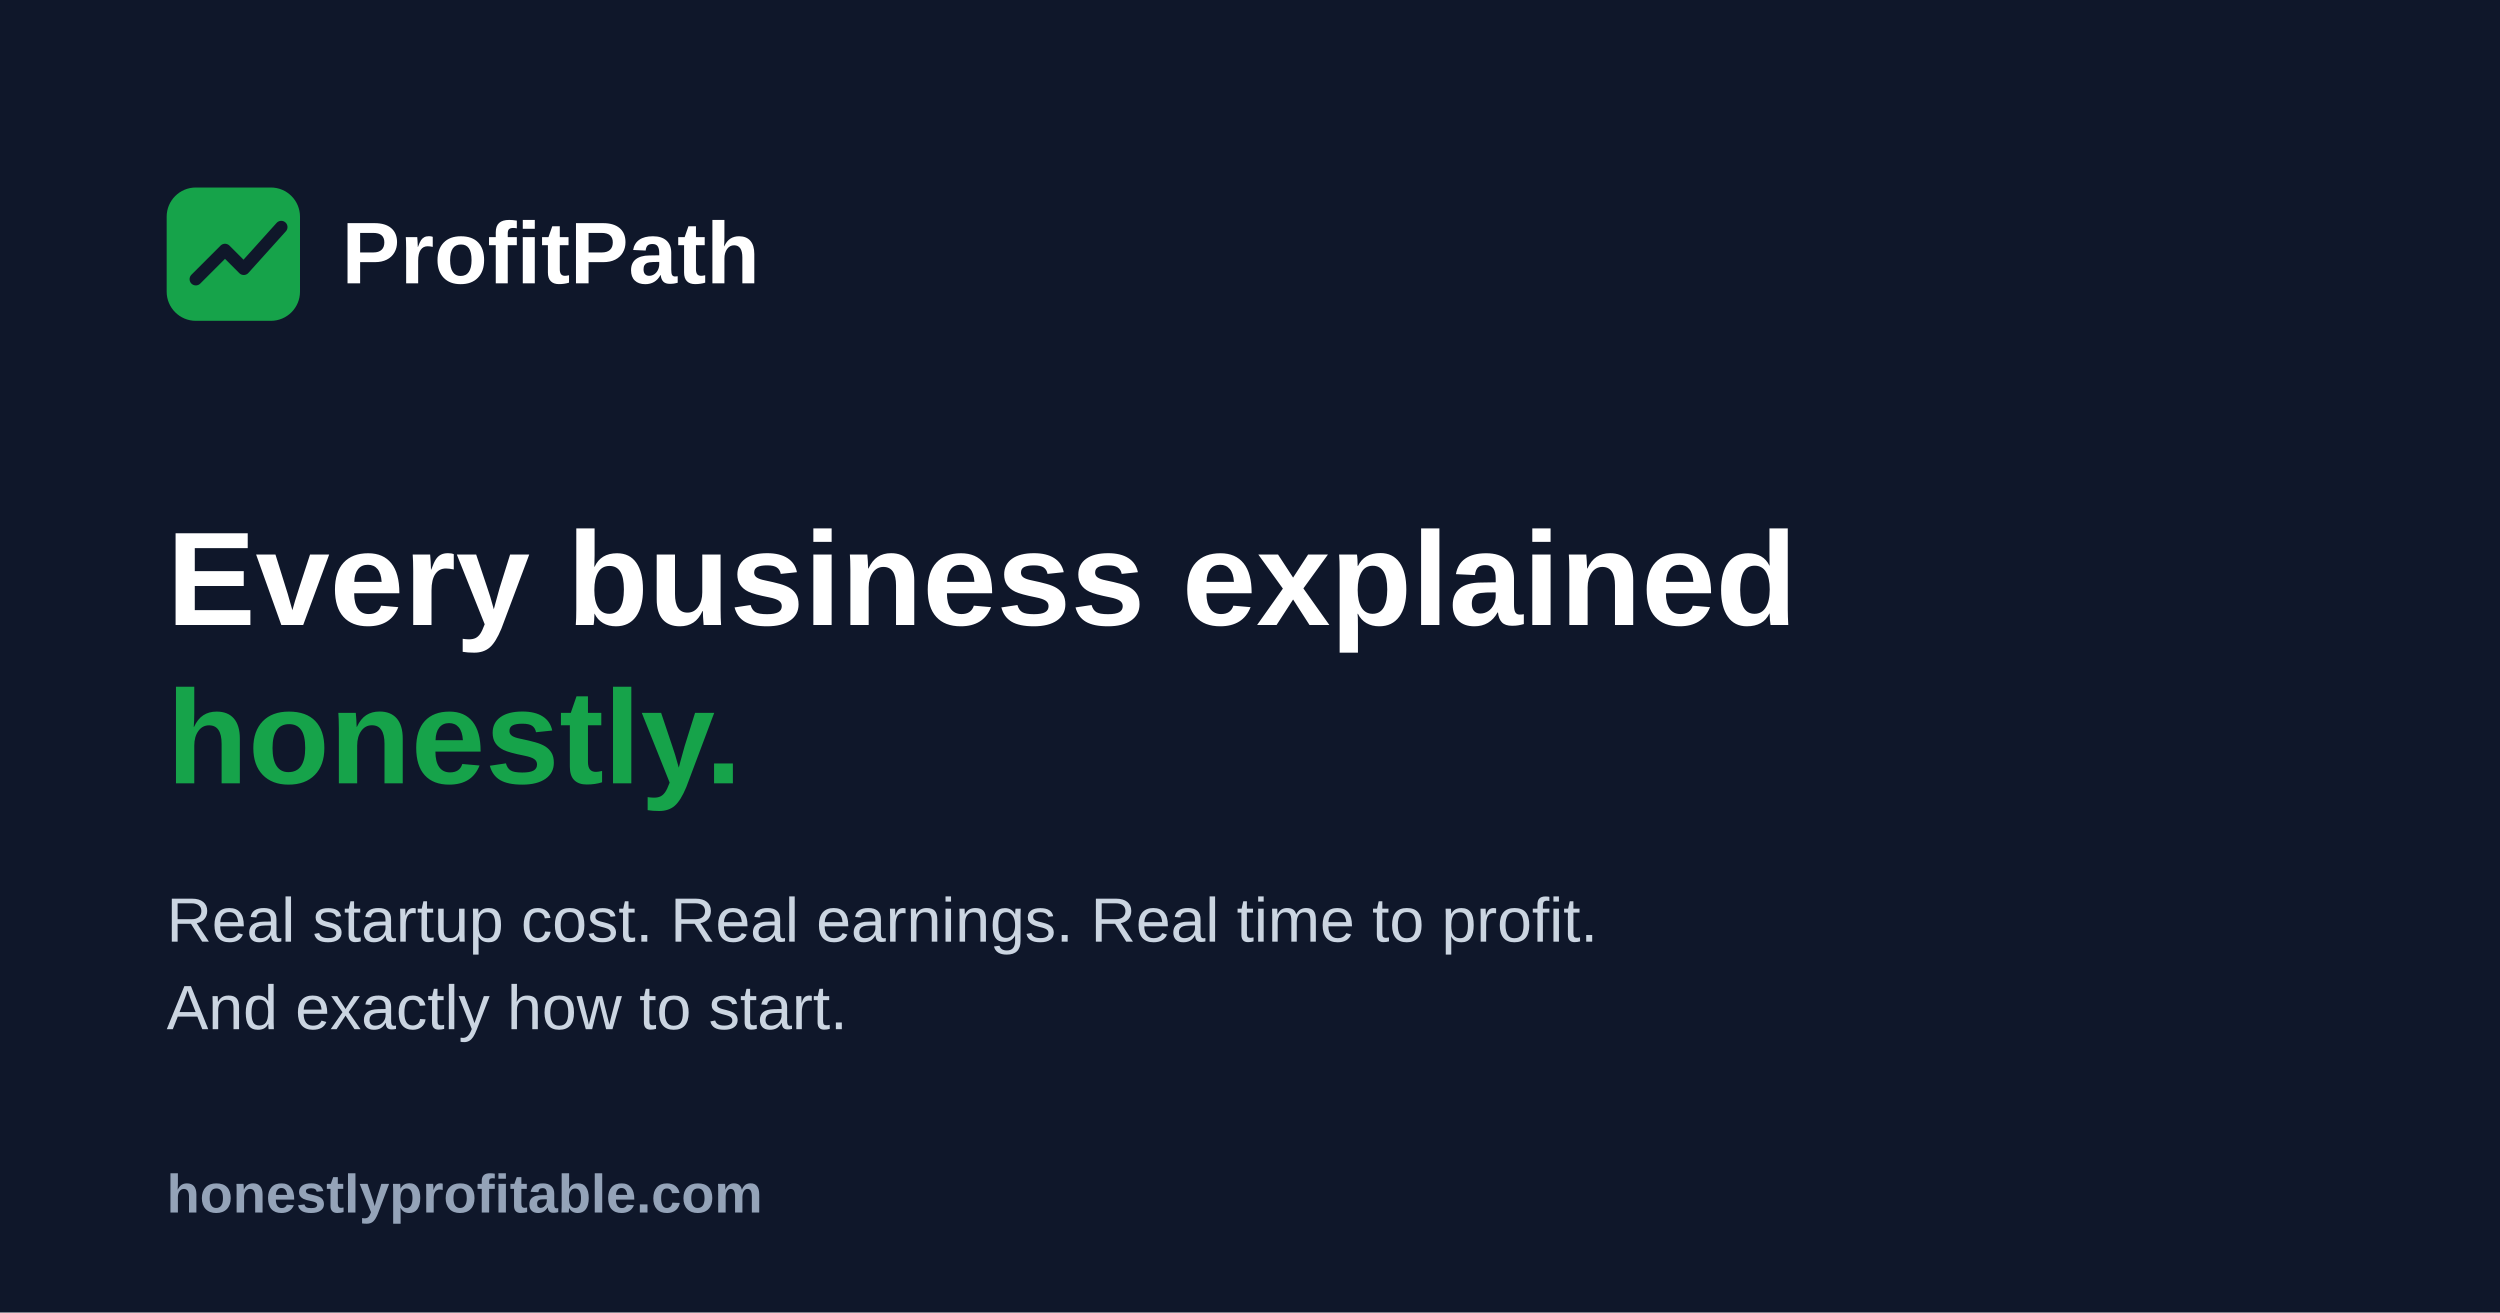
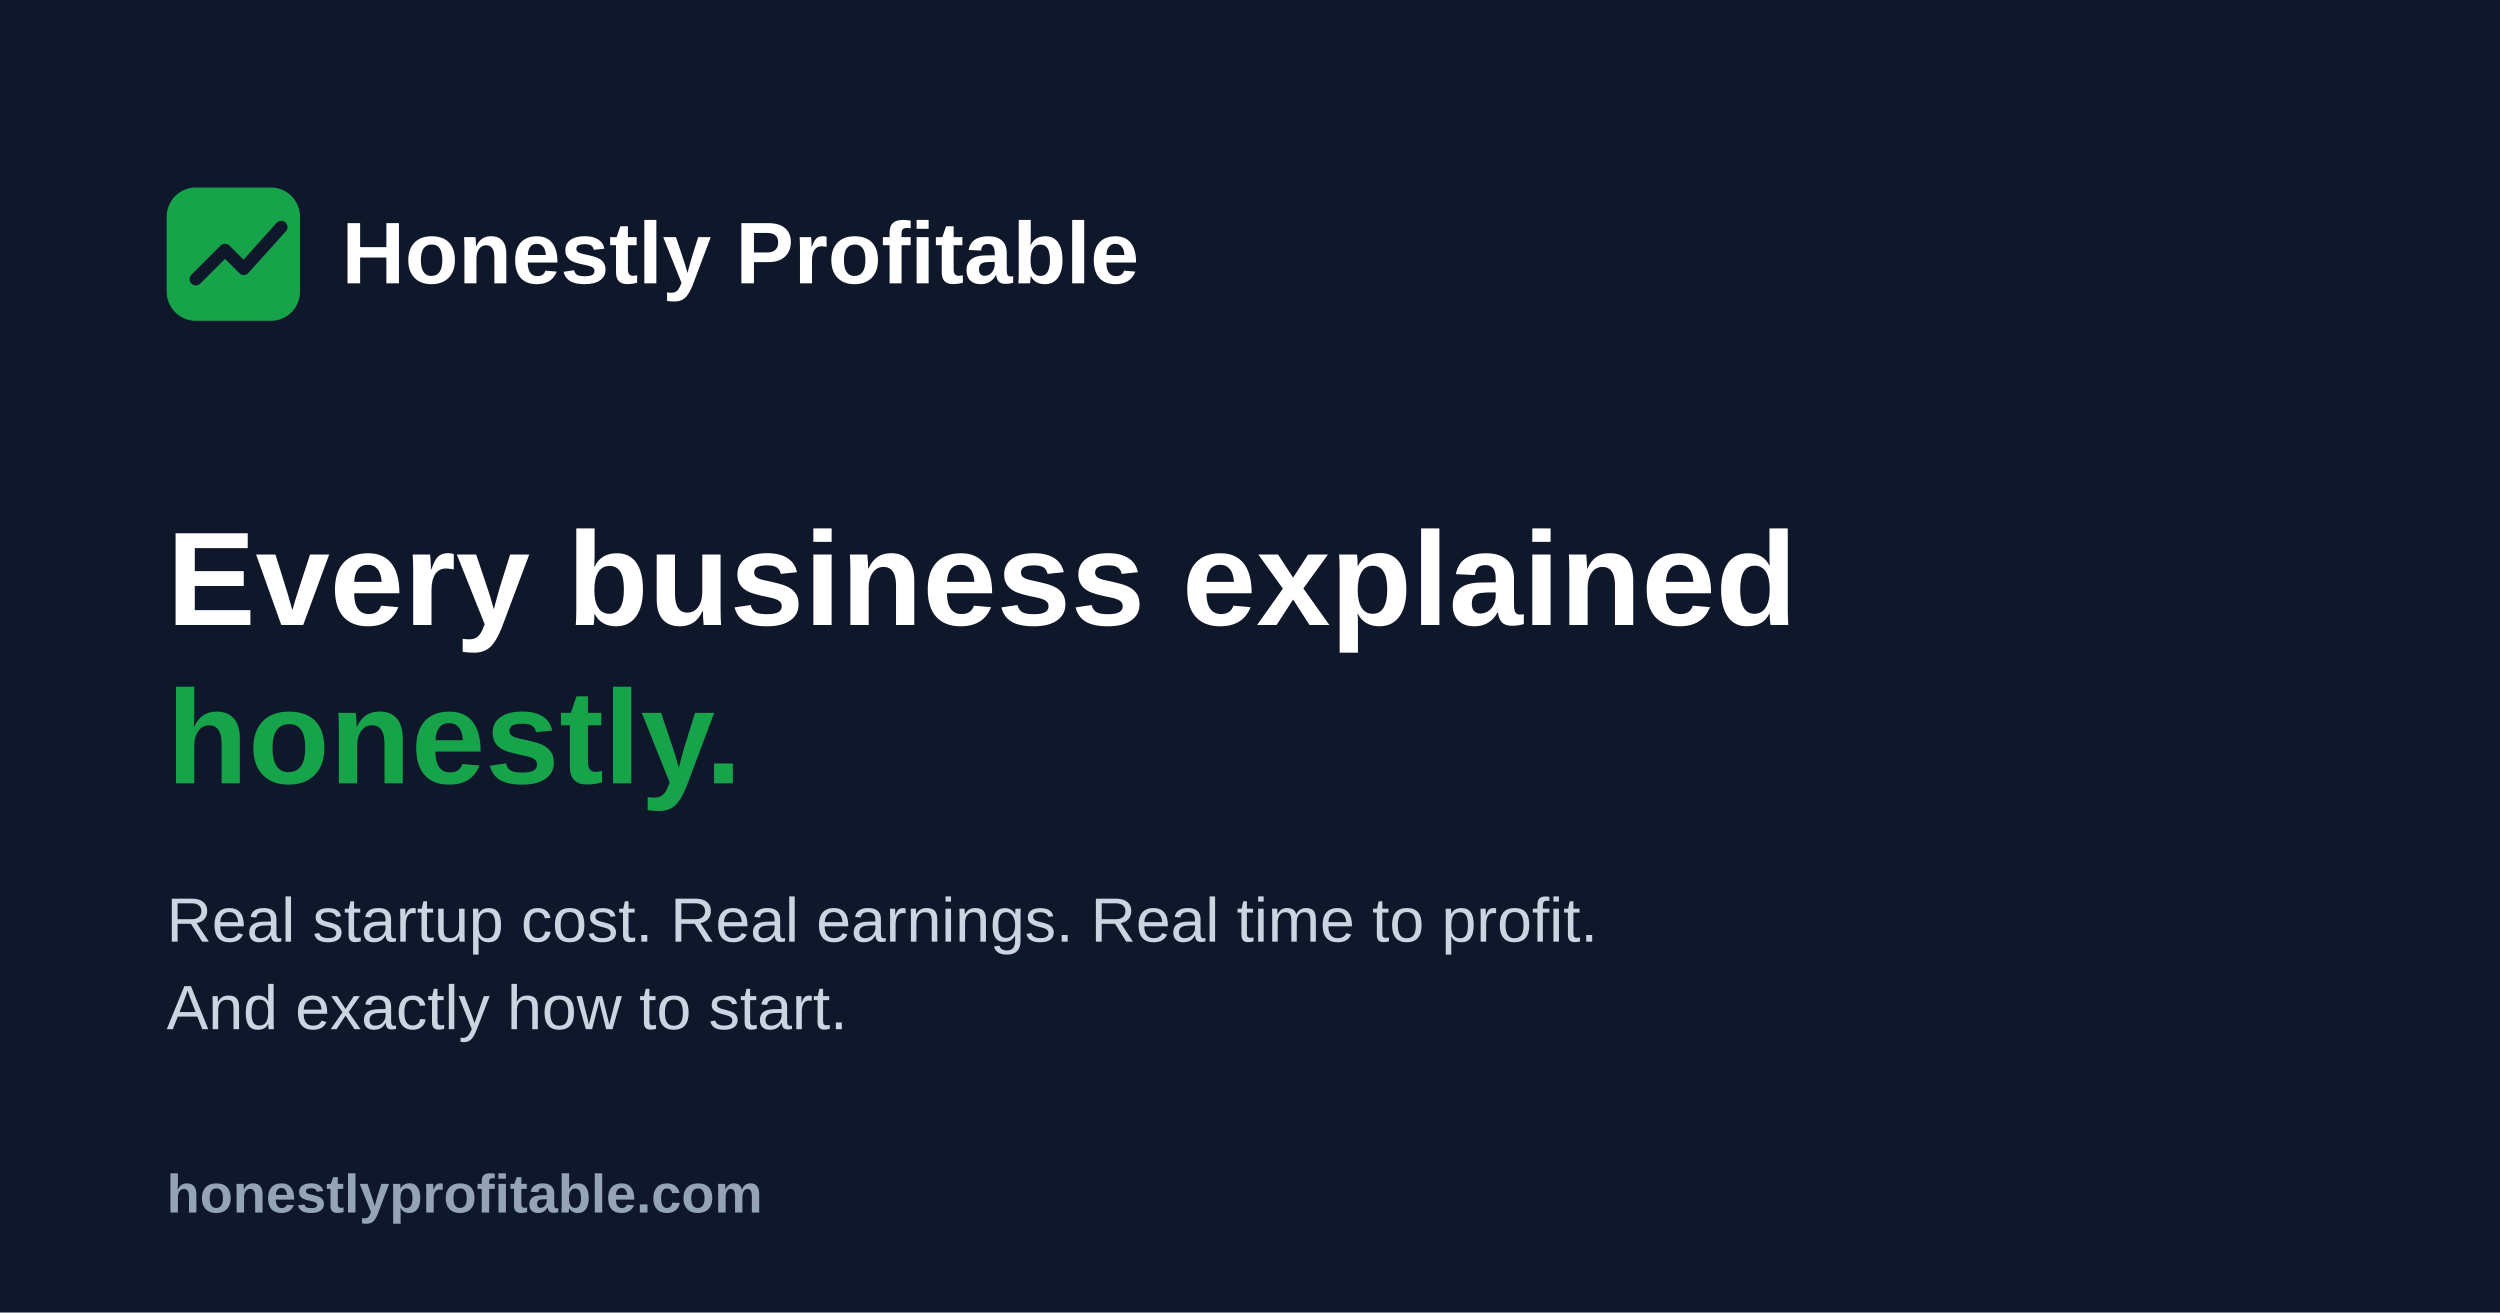
<svg xmlns="http://www.w3.org/2000/svg" width="1200" height="630" viewBox="0 0 1200 630">
  <rect width="1200" height="630" fill="#0F172A" />
  <g transform="translate(80,90)">
    <rect width="64" height="64" rx="14" fill="#16A34A" />
    <path d="M14 44l14-14 9 9 18-20" fill="none" stroke="#0F172A" stroke-width="6" stroke-linecap="round" stroke-linejoin="round" />
-     <text x="84" y="46" font-family="Segoe UI, Arial, sans-serif" font-size="42" font-weight="800" fill="#FFFFFF">ProfitPath</text>
+     <text x="84" y="46" font-family="Segoe UI, Arial, sans-serif" font-size="42" font-weight="800" fill="#FFFFFF">Honestly Profitable</text>
  </g>
  <text x="80" y="300" font-family="Segoe UI, Arial, sans-serif" font-size="64" font-weight="800" fill="#FFFFFF">Every business explained</text>
  <text x="80" y="376" font-family="Segoe UI, Arial, sans-serif" font-size="64" font-weight="800" fill="#16A34A">honestly.</text>
  <text x="80" y="452" font-family="Segoe UI, Arial, sans-serif" font-size="30" fill="#CBD5E1">Real startup cost. Real earnings. Real time to profit.</text>
  <text x="80" y="494" font-family="Segoe UI, Arial, sans-serif" font-size="30" fill="#CBD5E1">And exactly how to start.</text>
  <text x="80" y="582" font-family="Segoe UI, Arial, sans-serif" font-size="26" font-weight="700" fill="#94A3B8">honestlyprofitable.com</text>
</svg>
